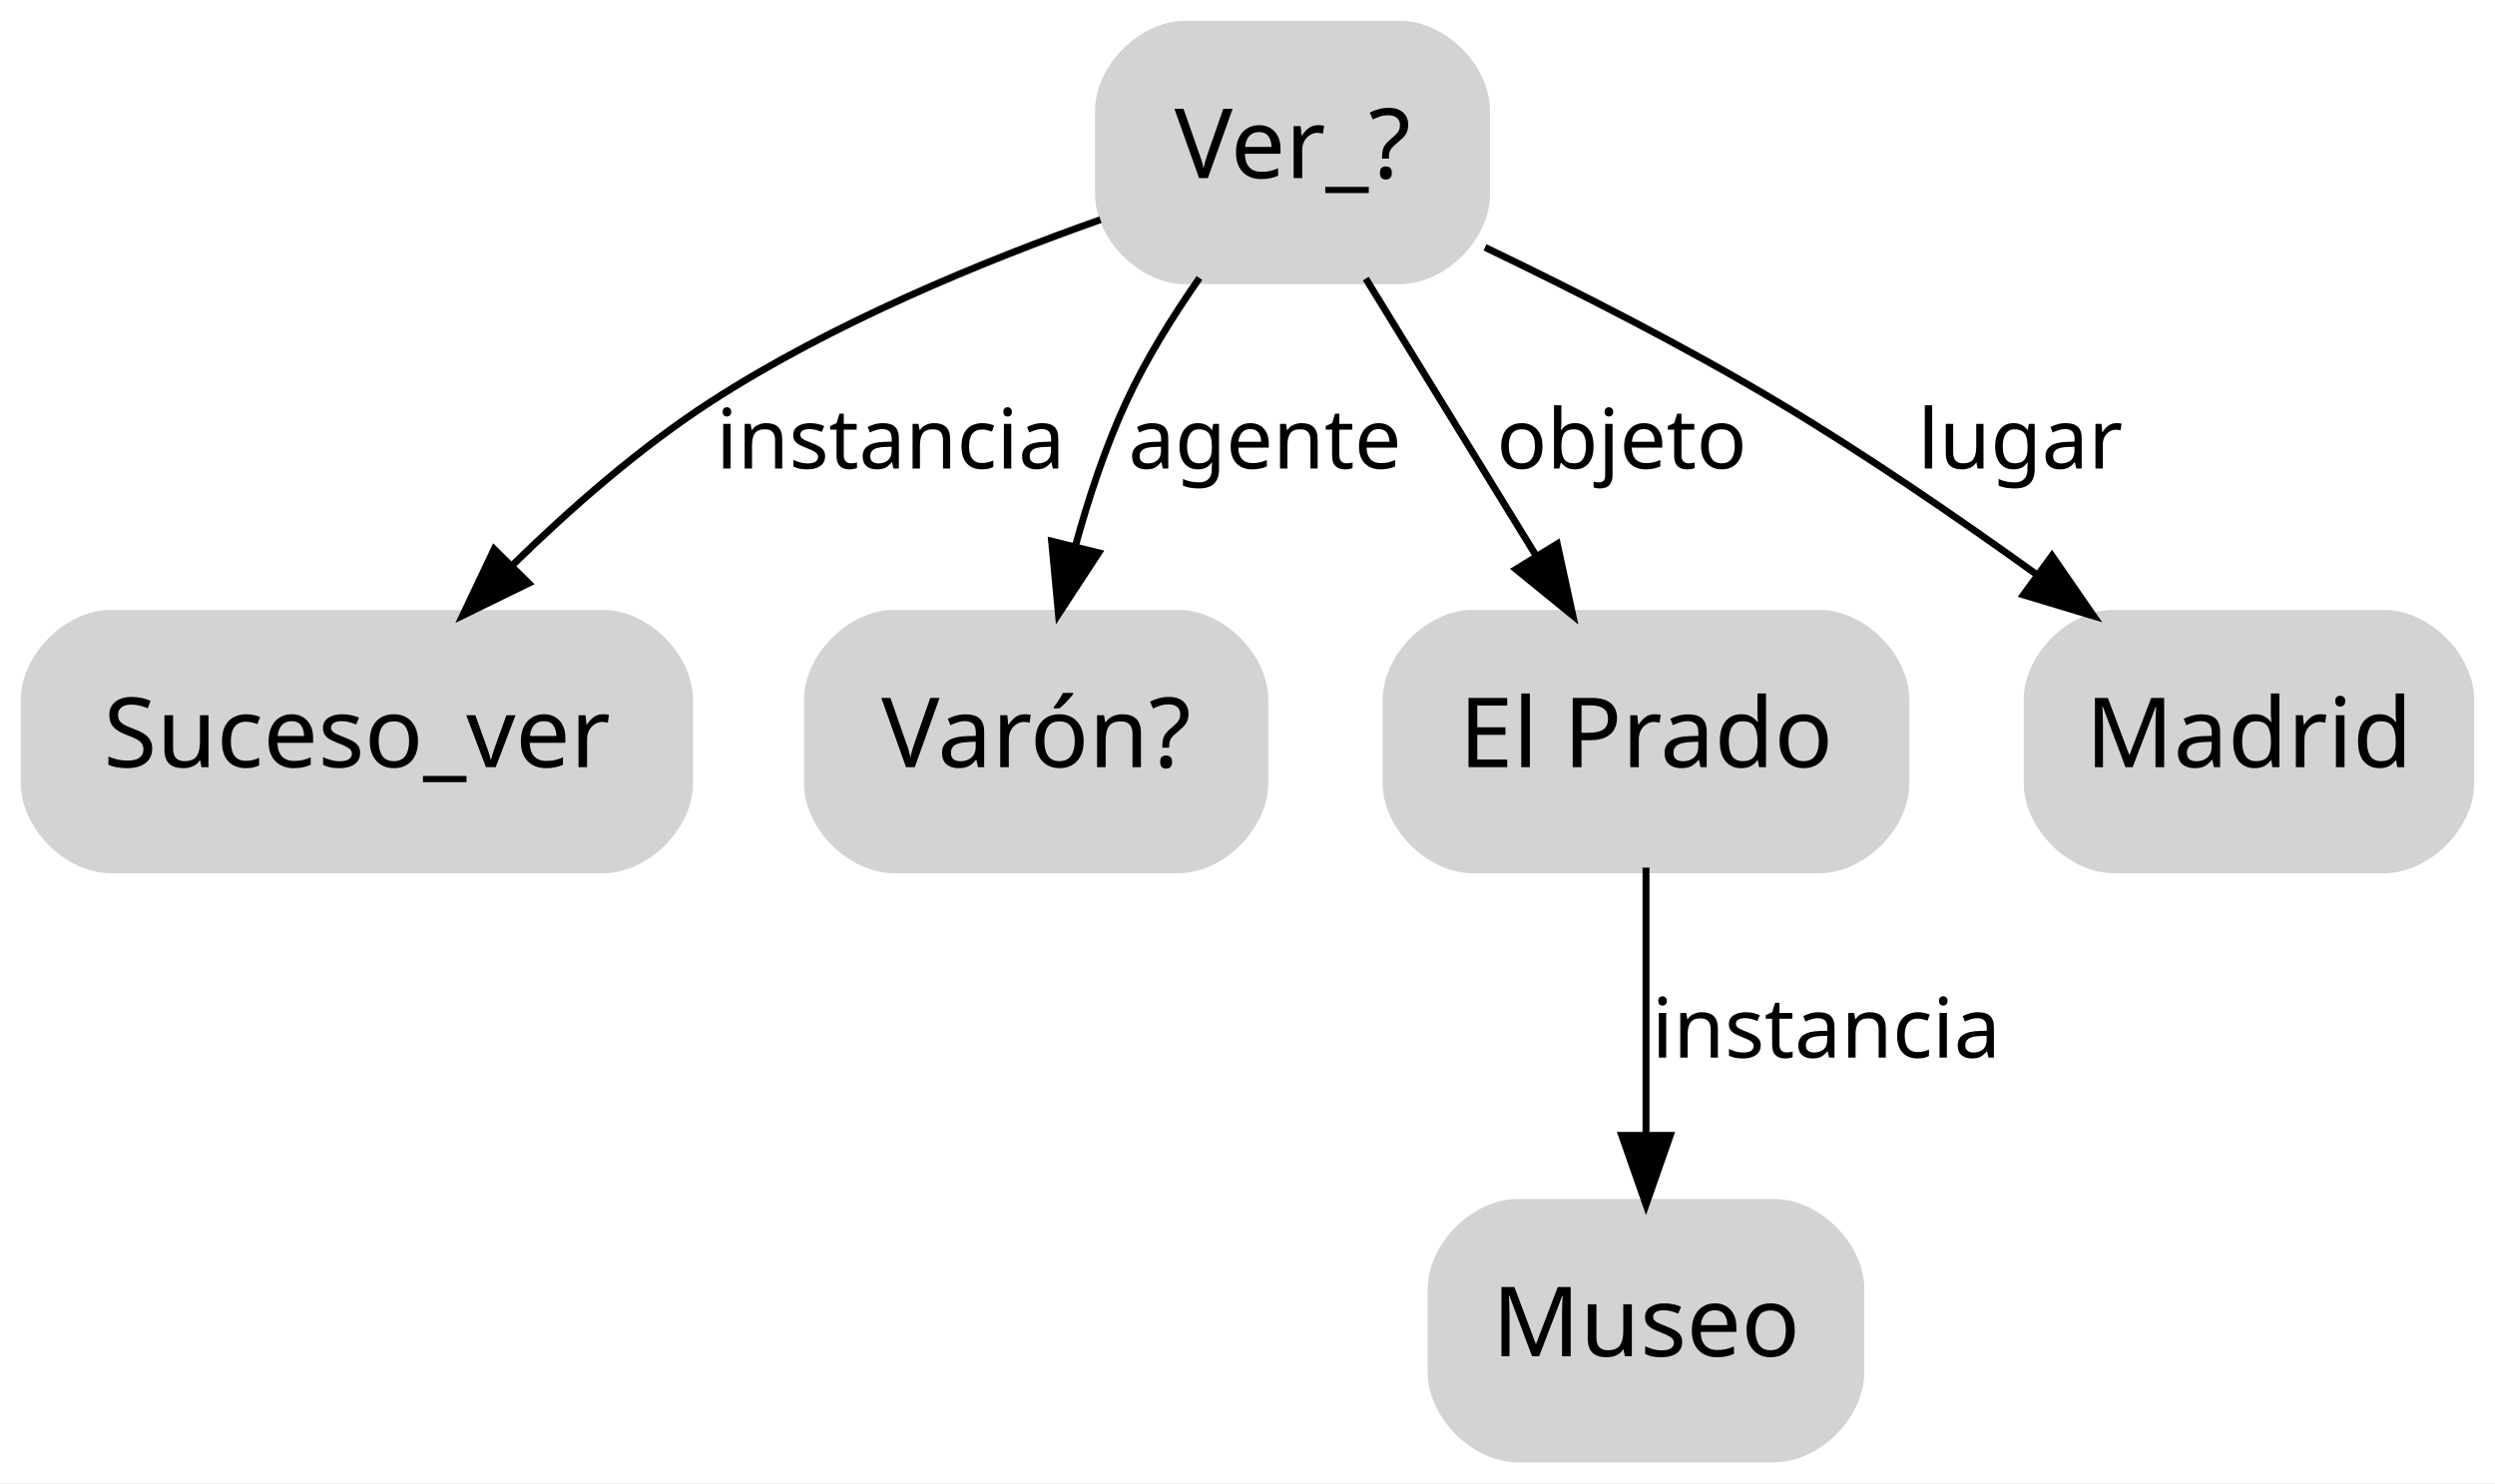
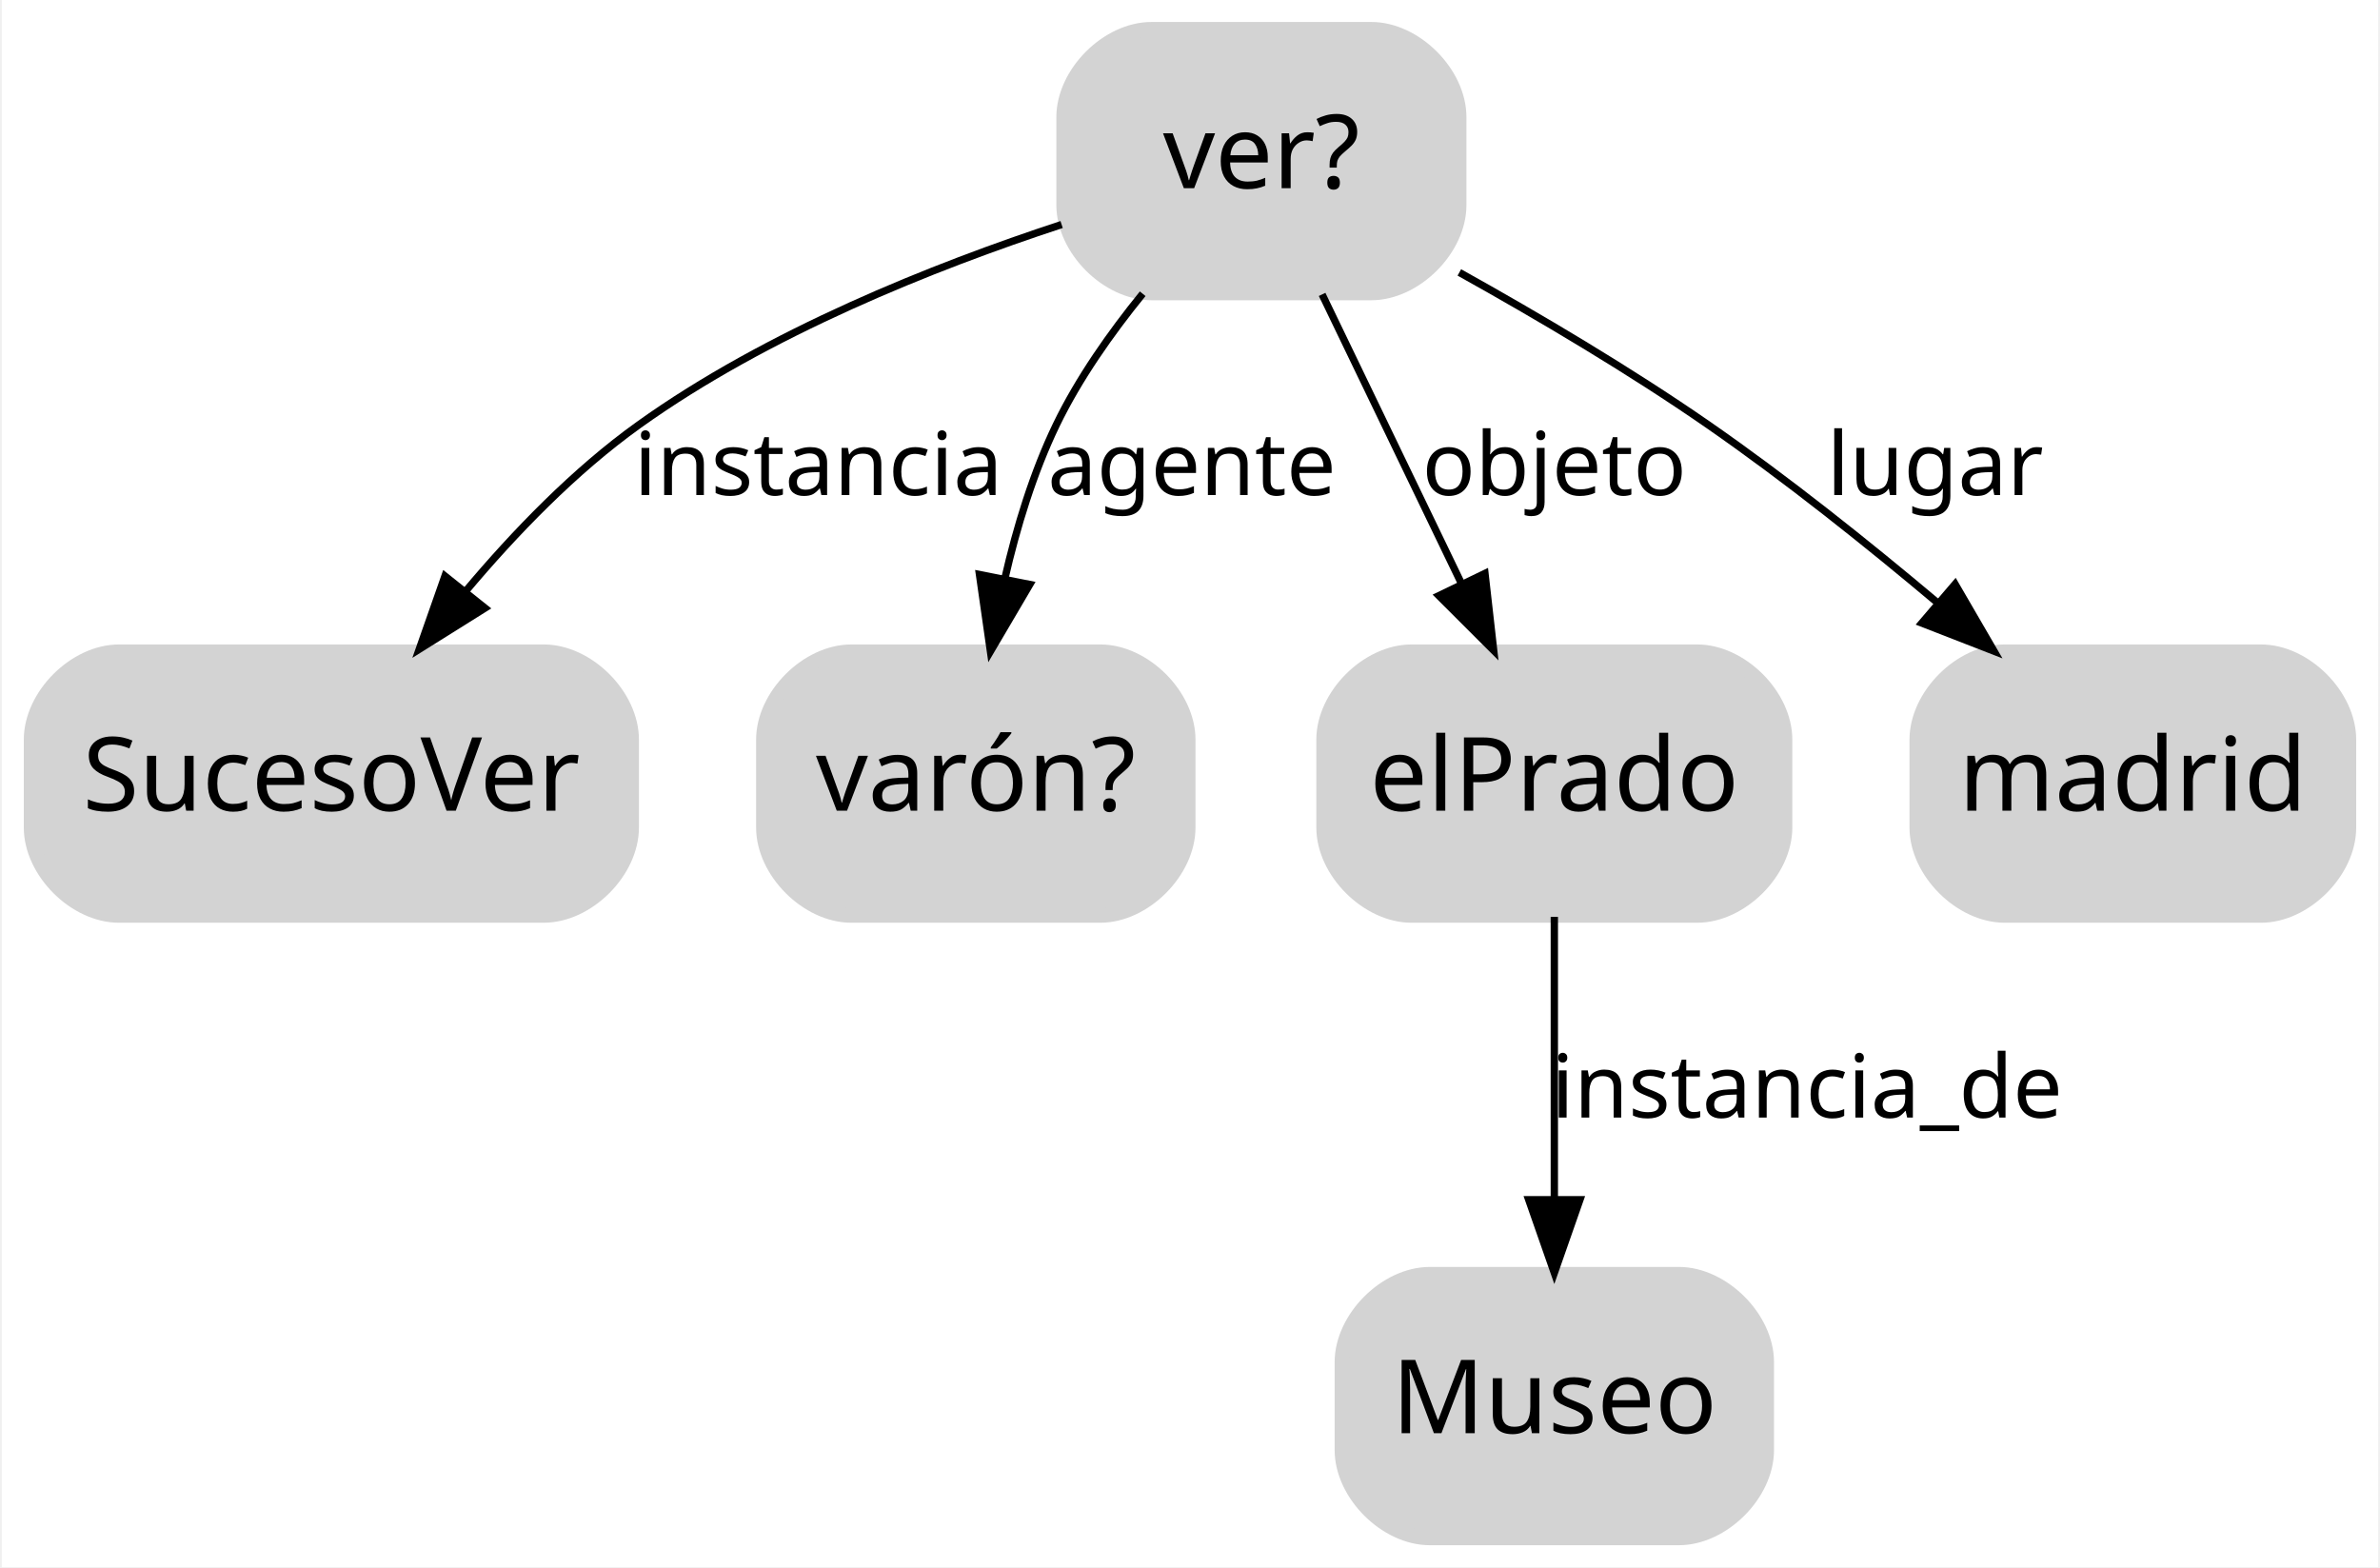
- <svg xmlns="http://www.w3.org/2000/svg" width="360pt" height="214pt" viewBox="0.00 0.00 360.00 214.00">
+ <svg xmlns="http://www.w3.org/2000/svg" width="325pt" height="214pt" viewBox="0.00 0.00 324.50 214.00">
  <g id="graph0" class="graph" transform="scale(1 1) rotate(0) translate(4 210)">
-     <polygon fill="white" stroke="none" points="-4,4 -4,-210 356,-210 356,4 -4,4" />
+     <polygon fill="white" stroke="transparent" points="-4,4 -4,-210 320.5,-210 320.5,4 -4,4" />
    <g id="node1" class="node">
-       <path fill="lightgray" stroke="lightgray" stroke-width="2" d="M198,-206C198,-206 167,-206 167,-206 161,-206 155,-200 155,-194 155,-194 155,-182 155,-182 155,-176 161,-170 167,-170 167,-170 198,-170 198,-170 204,-170 210,-176 210,-182 210,-182 210,-194 210,-194 210,-200 204,-206 198,-206" />
-       <text text-anchor="middle" x="182.5" y="-184.3" font-family="Nimbus" font-size="14.00">Ver_?</text>
+       <path fill="lightgray" stroke="lightgray" stroke-width="2" d="M183,-206C183,-206 153,-206 153,-206 147,-206 141,-200 141,-194 141,-194 141,-182 141,-182 141,-176 147,-170 153,-170 153,-170 183,-170 183,-170 189,-170 195,-176 195,-182 195,-182 195,-194 195,-194 195,-200 189,-206 183,-206" />
+       <text text-anchor="middle" x="168" y="-184.3" font-family="Nimbus" font-size="14.00">ver?</text>
    </g>
    <g id="node2" class="node">
-       <path fill="lightgray" stroke="lightgray" stroke-width="2" d="M83,-121C83,-121 12,-121 12,-121 6,-121 0,-115 0,-109 0,-109 0,-97 0,-97 0,-91 6,-85 12,-85 12,-85 83,-85 83,-85 89,-85 95,-91 95,-97 95,-97 95,-109 95,-109 95,-115 89,-121 83,-121" />
-       <text text-anchor="middle" x="47.5" y="-99.3" font-family="Nimbus" font-size="14.00">Suceso_ver</text>
+       <path fill="lightgray" stroke="lightgray" stroke-width="2" d="M70,-121C70,-121 12,-121 12,-121 6,-121 0,-115 0,-109 0,-109 0,-97 0,-97 0,-91 6,-85 12,-85 12,-85 70,-85 70,-85 76,-85 82,-91 82,-97 82,-97 82,-109 82,-109 82,-115 76,-121 70,-121" />
+       <text text-anchor="middle" x="41" y="-99.3" font-family="Nimbus" font-size="14.00">SucesoVer</text>
    </g>
    <g id="edge1" class="edge">
-       <path fill="none" stroke="black" d="M154.786,-178.302C137.787,-172.291 116.001,-163.34 98.5,-152 88.344,-145.419 78.376,-136.7 69.985,-128.499" />
-       <polygon fill="black" stroke="black" points="72.281,-125.843 62.762,-121.191 67.302,-130.764 72.281,-125.843" />
-       <text text-anchor="middle" x="124.5" y="-142.4" font-family="Nimbus" font-size="12.00">instancia</text>
+       <path fill="none" stroke="black" d="M140.72,-179.34C123.2,-173.59 100.52,-164.54 83,-152 74.22,-145.72 66.04,-137.26 59.27,-129.19" />
+       <polygon fill="black" stroke="black" points="61.98,-126.97 53,-121.35 56.51,-131.34 61.98,-126.97" />
+       <text text-anchor="middle" x="107.5" y="-142.4" font-family="Nimbus" font-size="12.00">instancia</text>
    </g>
    <g id="node3" class="node">
-       <path fill="lightgray" stroke="lightgray" stroke-width="2" d="M166,-121C166,-121 125,-121 125,-121 119,-121 113,-115 113,-109 113,-109 113,-97 113,-97 113,-91 119,-85 125,-85 125,-85 166,-85 166,-85 172,-85 178,-91 178,-97 178,-97 178,-109 178,-109 178,-115 172,-121 166,-121" />
-       <text text-anchor="middle" x="145.5" y="-99.3" font-family="Nimbus" font-size="14.00">Varón?</text>
+       <path fill="lightgray" stroke="lightgray" stroke-width="2" d="M146,-121C146,-121 112,-121 112,-121 106,-121 100,-115 100,-109 100,-109 100,-97 100,-97 100,-91 106,-85 112,-85 112,-85 146,-85 146,-85 152,-85 158,-91 158,-97 158,-97 158,-109 158,-109 158,-115 152,-121 146,-121" />
+       <text text-anchor="middle" x="129" y="-99.3" font-family="Nimbus" font-size="14.00">varón?</text>
    </g>
    <g id="edge2" class="edge">
-       <path fill="none" stroke="black" d="M169.071,-169.888C165.242,-164.404 161.343,-158.153 158.5,-152 155.483,-145.47 153.053,-138.107 151.148,-131.144" />
-       <polygon fill="black" stroke="black" points="154.528,-130.236 148.723,-121.373 147.734,-131.922 154.528,-130.236" />
-       <text text-anchor="middle" x="178.5" y="-142.4" font-family="Nimbus" font-size="12.00">agente</text>
+       <path fill="none" stroke="black" d="M151.79,-169.89C147.41,-164.5 143.05,-158.31 140,-152 136.85,-145.48 134.58,-138.03 132.96,-130.97" />
+       <polygon fill="black" stroke="black" points="136.37,-130.19 131,-121.06 129.5,-131.55 136.37,-130.19" />
+       <text text-anchor="middle" x="158.5" y="-142.4" font-family="Nimbus" font-size="12.00">agente</text>
    </g>
    <g id="node4" class="node">
-       <path fill="lightgray" stroke="lightgray" stroke-width="2" d="M258.5,-121C258.5,-121 208.5,-121 208.5,-121 202.5,-121 196.5,-115 196.5,-109 196.5,-109 196.5,-97 196.5,-97 196.5,-91 202.5,-85 208.5,-85 208.5,-85 258.5,-85 258.5,-85 264.5,-85 270.5,-91 270.5,-97 270.5,-97 270.5,-109 270.5,-109 270.5,-115 264.5,-121 258.5,-121" />
-       <text text-anchor="middle" x="233.5" y="-99.3" font-family="Nimbus" font-size="14.00">El Prado</text>
+       <path fill="lightgray" stroke="lightgray" stroke-width="2" d="M227.5,-121C227.5,-121 188.5,-121 188.5,-121 182.5,-121 176.5,-115 176.5,-109 176.5,-109 176.5,-97 176.5,-97 176.5,-91 182.5,-85 188.5,-85 188.5,-85 227.5,-85 227.5,-85 233.5,-85 239.5,-91 239.5,-97 239.5,-97 239.5,-109 239.5,-109 239.5,-115 233.5,-121 227.5,-121" />
+       <text text-anchor="middle" x="208" y="-99.3" font-family="Nimbus" font-size="14.00">elPrado</text>
    </g>
    <g id="edge3" class="edge">
-       <path fill="none" stroke="black" d="M193.067,-169.802C200.179,-158.228 209.683,-142.761 217.69,-129.73" />
-       <polygon fill="black" stroke="black" points="220.693,-131.528 222.946,-121.176 214.729,-127.863 220.693,-131.528" />
-       <text text-anchor="middle" x="230" y="-142.4" font-family="Nimbus" font-size="12.00">objeto</text>
+       <path fill="none" stroke="black" d="M176.29,-169.8C181.76,-158.45 189.03,-143.35 195.24,-130.48" />
+       <polygon fill="black" stroke="black" points="198.53,-131.7 199.72,-121.18 192.23,-128.66 198.53,-131.7" />
+       <text text-anchor="middle" x="208" y="-142.4" font-family="Nimbus" font-size="12.00">objeto</text>
    </g>
    <g id="node6" class="node">
-       <path fill="lightgray" stroke="lightgray" stroke-width="2" d="M340,-121C340,-121 301,-121 301,-121 295,-121 289,-115 289,-109 289,-109 289,-97 289,-97 289,-91 295,-85 301,-85 301,-85 340,-85 340,-85 346,-85 352,-91 352,-97 352,-97 352,-109 352,-109 352,-115 346,-121 340,-121" />
-       <text text-anchor="middle" x="320.5" y="-99.3" font-family="Nimbus" font-size="14.00">Madrid</text>
+       <path fill="lightgray" stroke="lightgray" stroke-width="2" d="M304.5,-121C304.5,-121 269.5,-121 269.5,-121 263.5,-121 257.5,-115 257.5,-109 257.5,-109 257.5,-97 257.5,-97 257.5,-91 263.5,-85 269.5,-85 269.5,-85 304.5,-85 304.5,-85 310.5,-85 316.5,-91 316.5,-97 316.5,-97 316.5,-109 316.5,-109 316.5,-115 310.5,-121 304.5,-121" />
+       <text text-anchor="middle" x="287" y="-99.3" font-family="Nimbus" font-size="14.00">madrid</text>
    </g>
    <g id="edge5" class="edge">
-       <path fill="none" stroke="black" d="M210.272,-174.307C223.334,-168.037 238.975,-160.092 252.5,-152 265.05,-144.492 278.304,-135.418 289.745,-127.191" />
-       <polygon fill="black" stroke="black" points="292.078,-129.822 298.098,-121.104 287.955,-124.164 292.078,-129.822" />
-       <text text-anchor="middle" x="287.5" y="-142.4" font-family="Nimbus" font-size="12.00">lugar</text>
+       <path fill="none" stroke="black" d="M195.03,-172.8C205.84,-166.78 218.26,-159.44 229,-152 239.66,-144.61 250.77,-135.74 260.38,-127.65" />
+       <polygon fill="black" stroke="black" points="262.73,-130.24 268.05,-121.08 258.18,-124.92 262.73,-130.24" />
+       <text text-anchor="middle" x="260" y="-142.4" font-family="Nimbus" font-size="12.00">lugar</text>
    </g>
    <g id="node5" class="node">
-       <path fill="lightgray" stroke="lightgray" stroke-width="2" d="M252,-36C252,-36 215,-36 215,-36 209,-36 203,-30 203,-24 203,-24 203,-12 203,-12 203,-6 209,-0 215,-0 215,-0 252,-0 252,-0 258,-0 264,-6 264,-12 264,-12 264,-24 264,-24 264,-30 258,-36 252,-36" />
-       <text text-anchor="middle" x="233.5" y="-14.3" font-family="Nimbus" font-size="14.00">Museo</text>
+       <path fill="lightgray" stroke="lightgray" stroke-width="2" d="M225,-36C225,-36 191,-36 191,-36 185,-36 179,-30 179,-24 179,-24 179,-12 179,-12 179,-6 185,0 191,0 191,0 225,0 225,0 231,0 237,-6 237,-12 237,-12 237,-24 237,-24 237,-30 231,-36 225,-36" />
+       <text text-anchor="middle" x="208" y="-14.3" font-family="Nimbus" font-size="14.00">Museo</text>
    </g>
    <g id="edge4" class="edge">
-       <path fill="none" stroke="black" d="M233.5,-84.802C233.5,-73.674 233.5,-58.945 233.5,-46.244" />
-       <polygon fill="black" stroke="black" points="237,-46.176 233.5,-36.176 230,-46.176 237,-46.176" />
-       <text text-anchor="middle" x="259.5" y="-57.4" font-family="Nimbus" font-size="12.00">instancia</text>
+       <path fill="none" stroke="black" d="M208,-84.8C208,-73.67 208,-58.94 208,-46.24" />
+       <polygon fill="black" stroke="black" points="211.5,-46.18 208,-36.18 204.5,-46.18 211.5,-46.18" />
+       <text text-anchor="middle" x="242.5" y="-57.4" font-family="Nimbus" font-size="12.00">instancia_de</text>
    </g>
  </g>
</svg>
